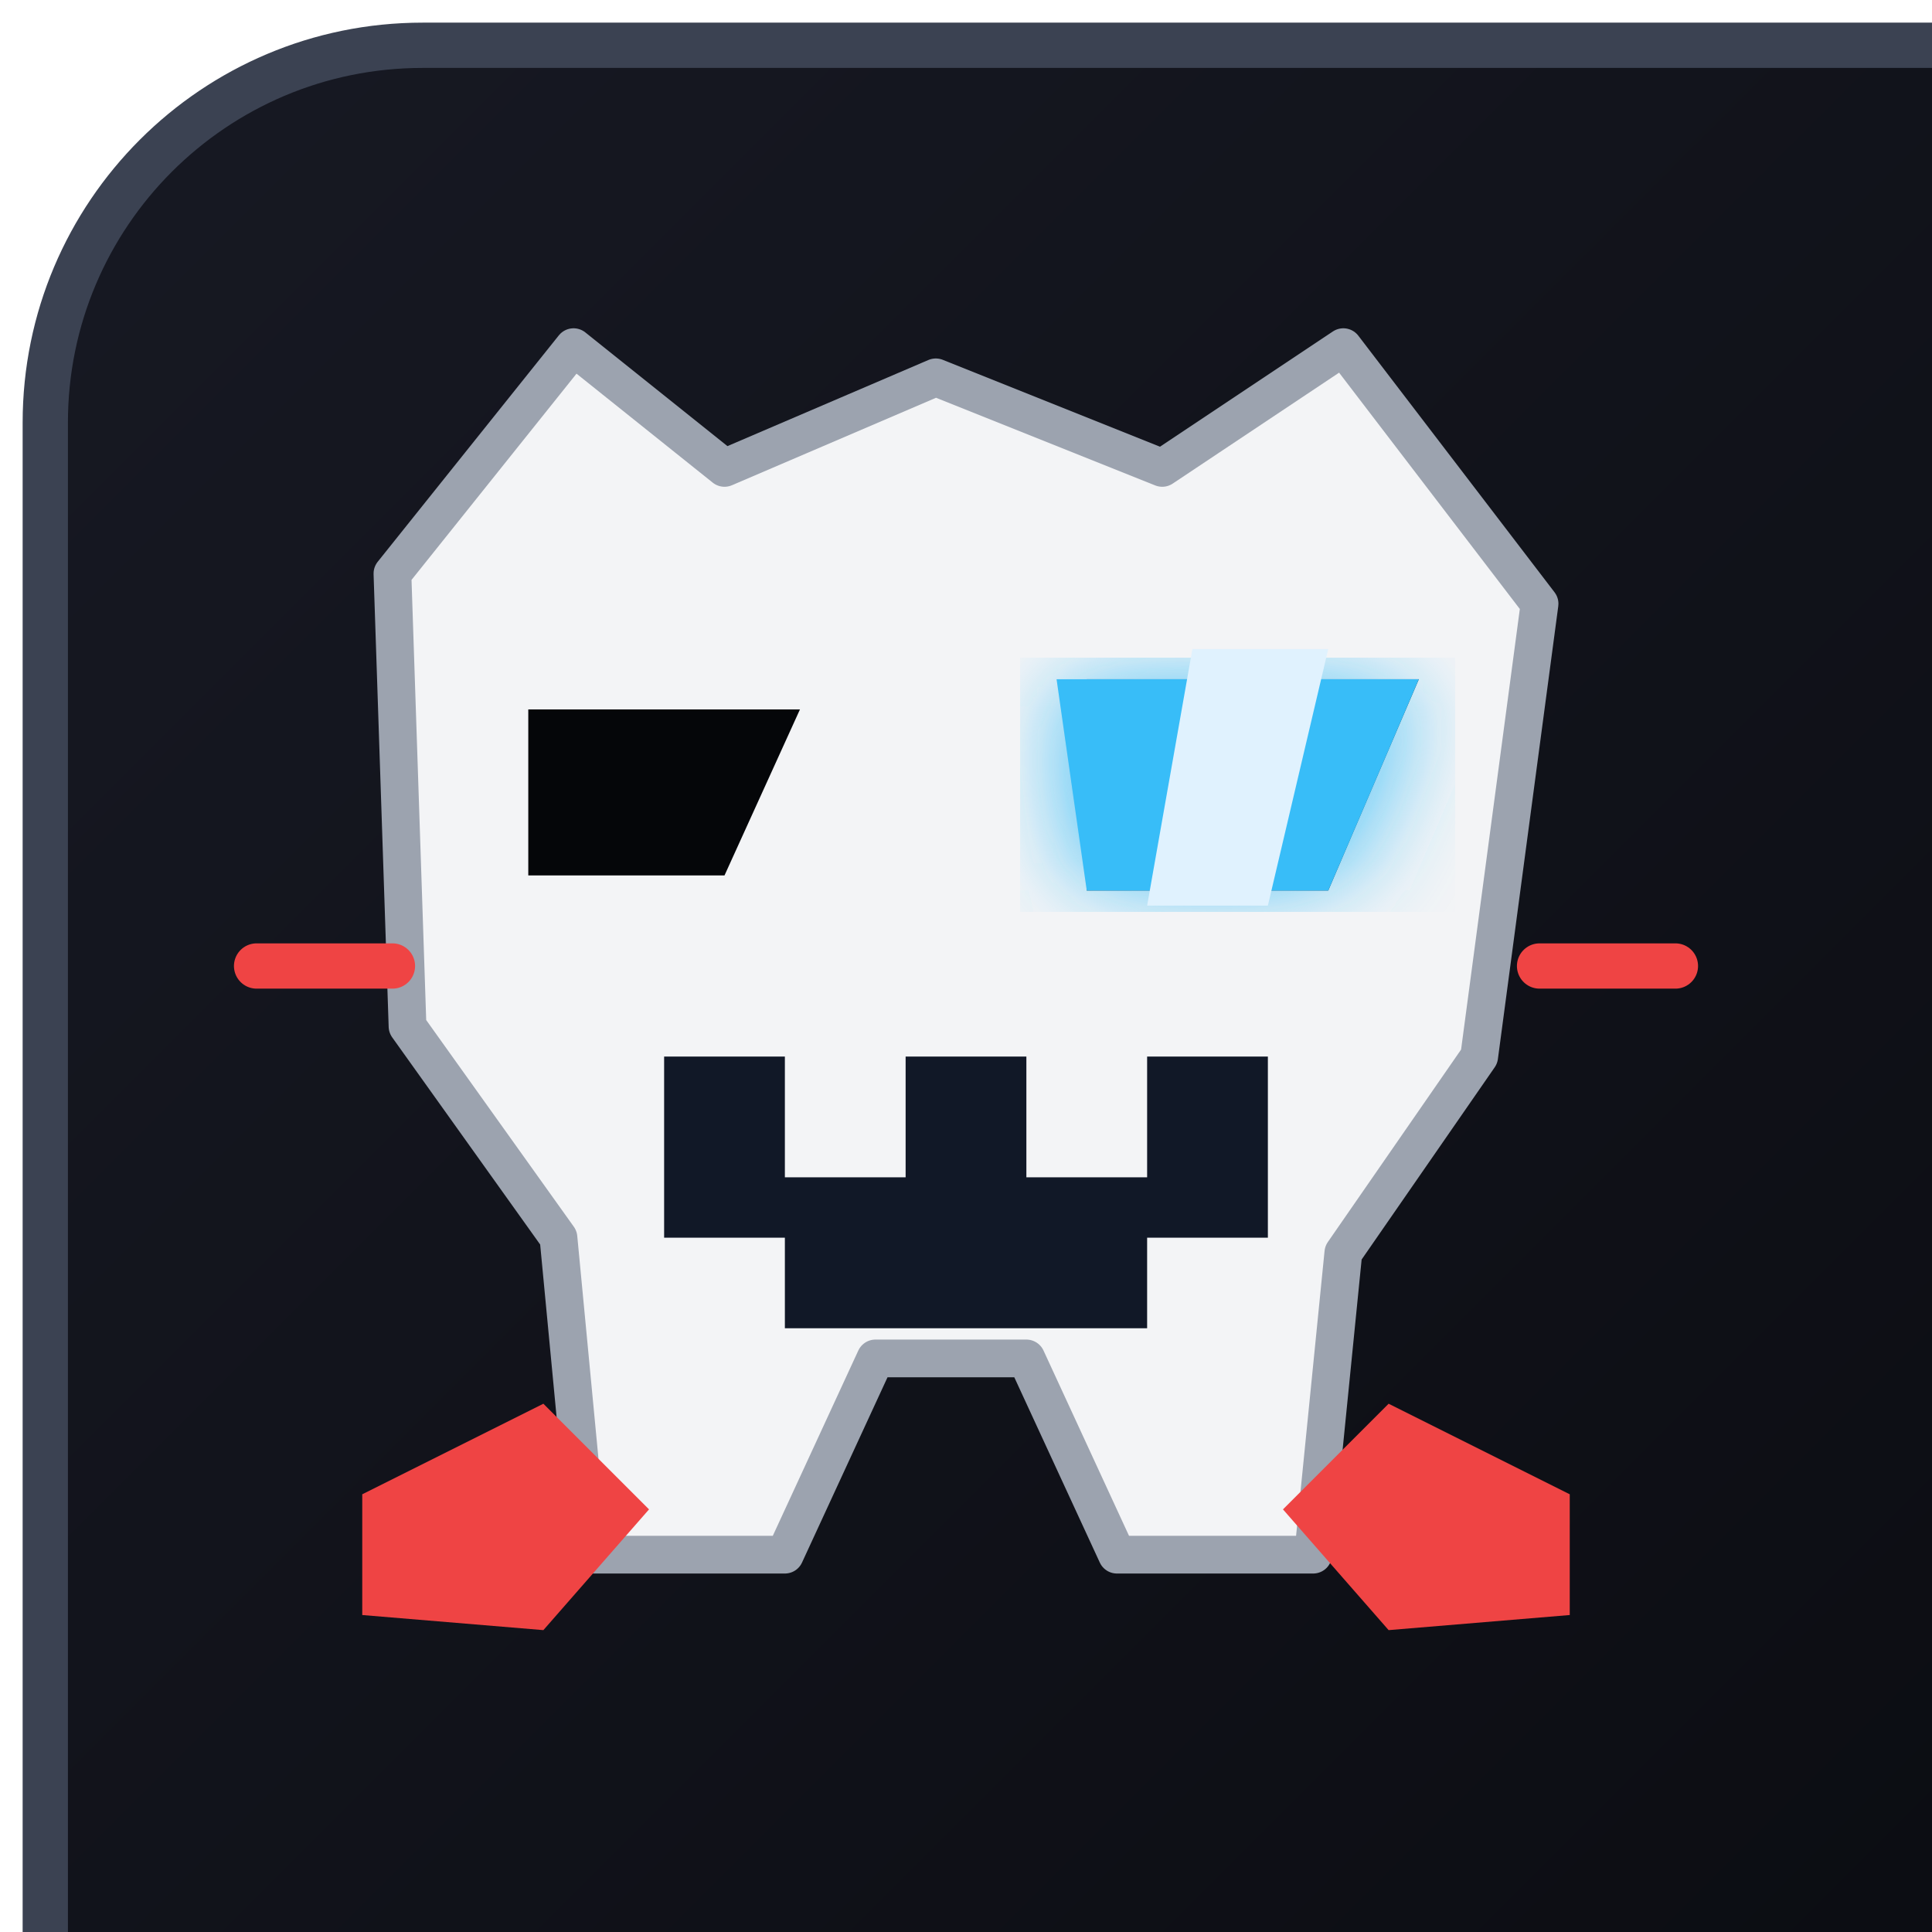
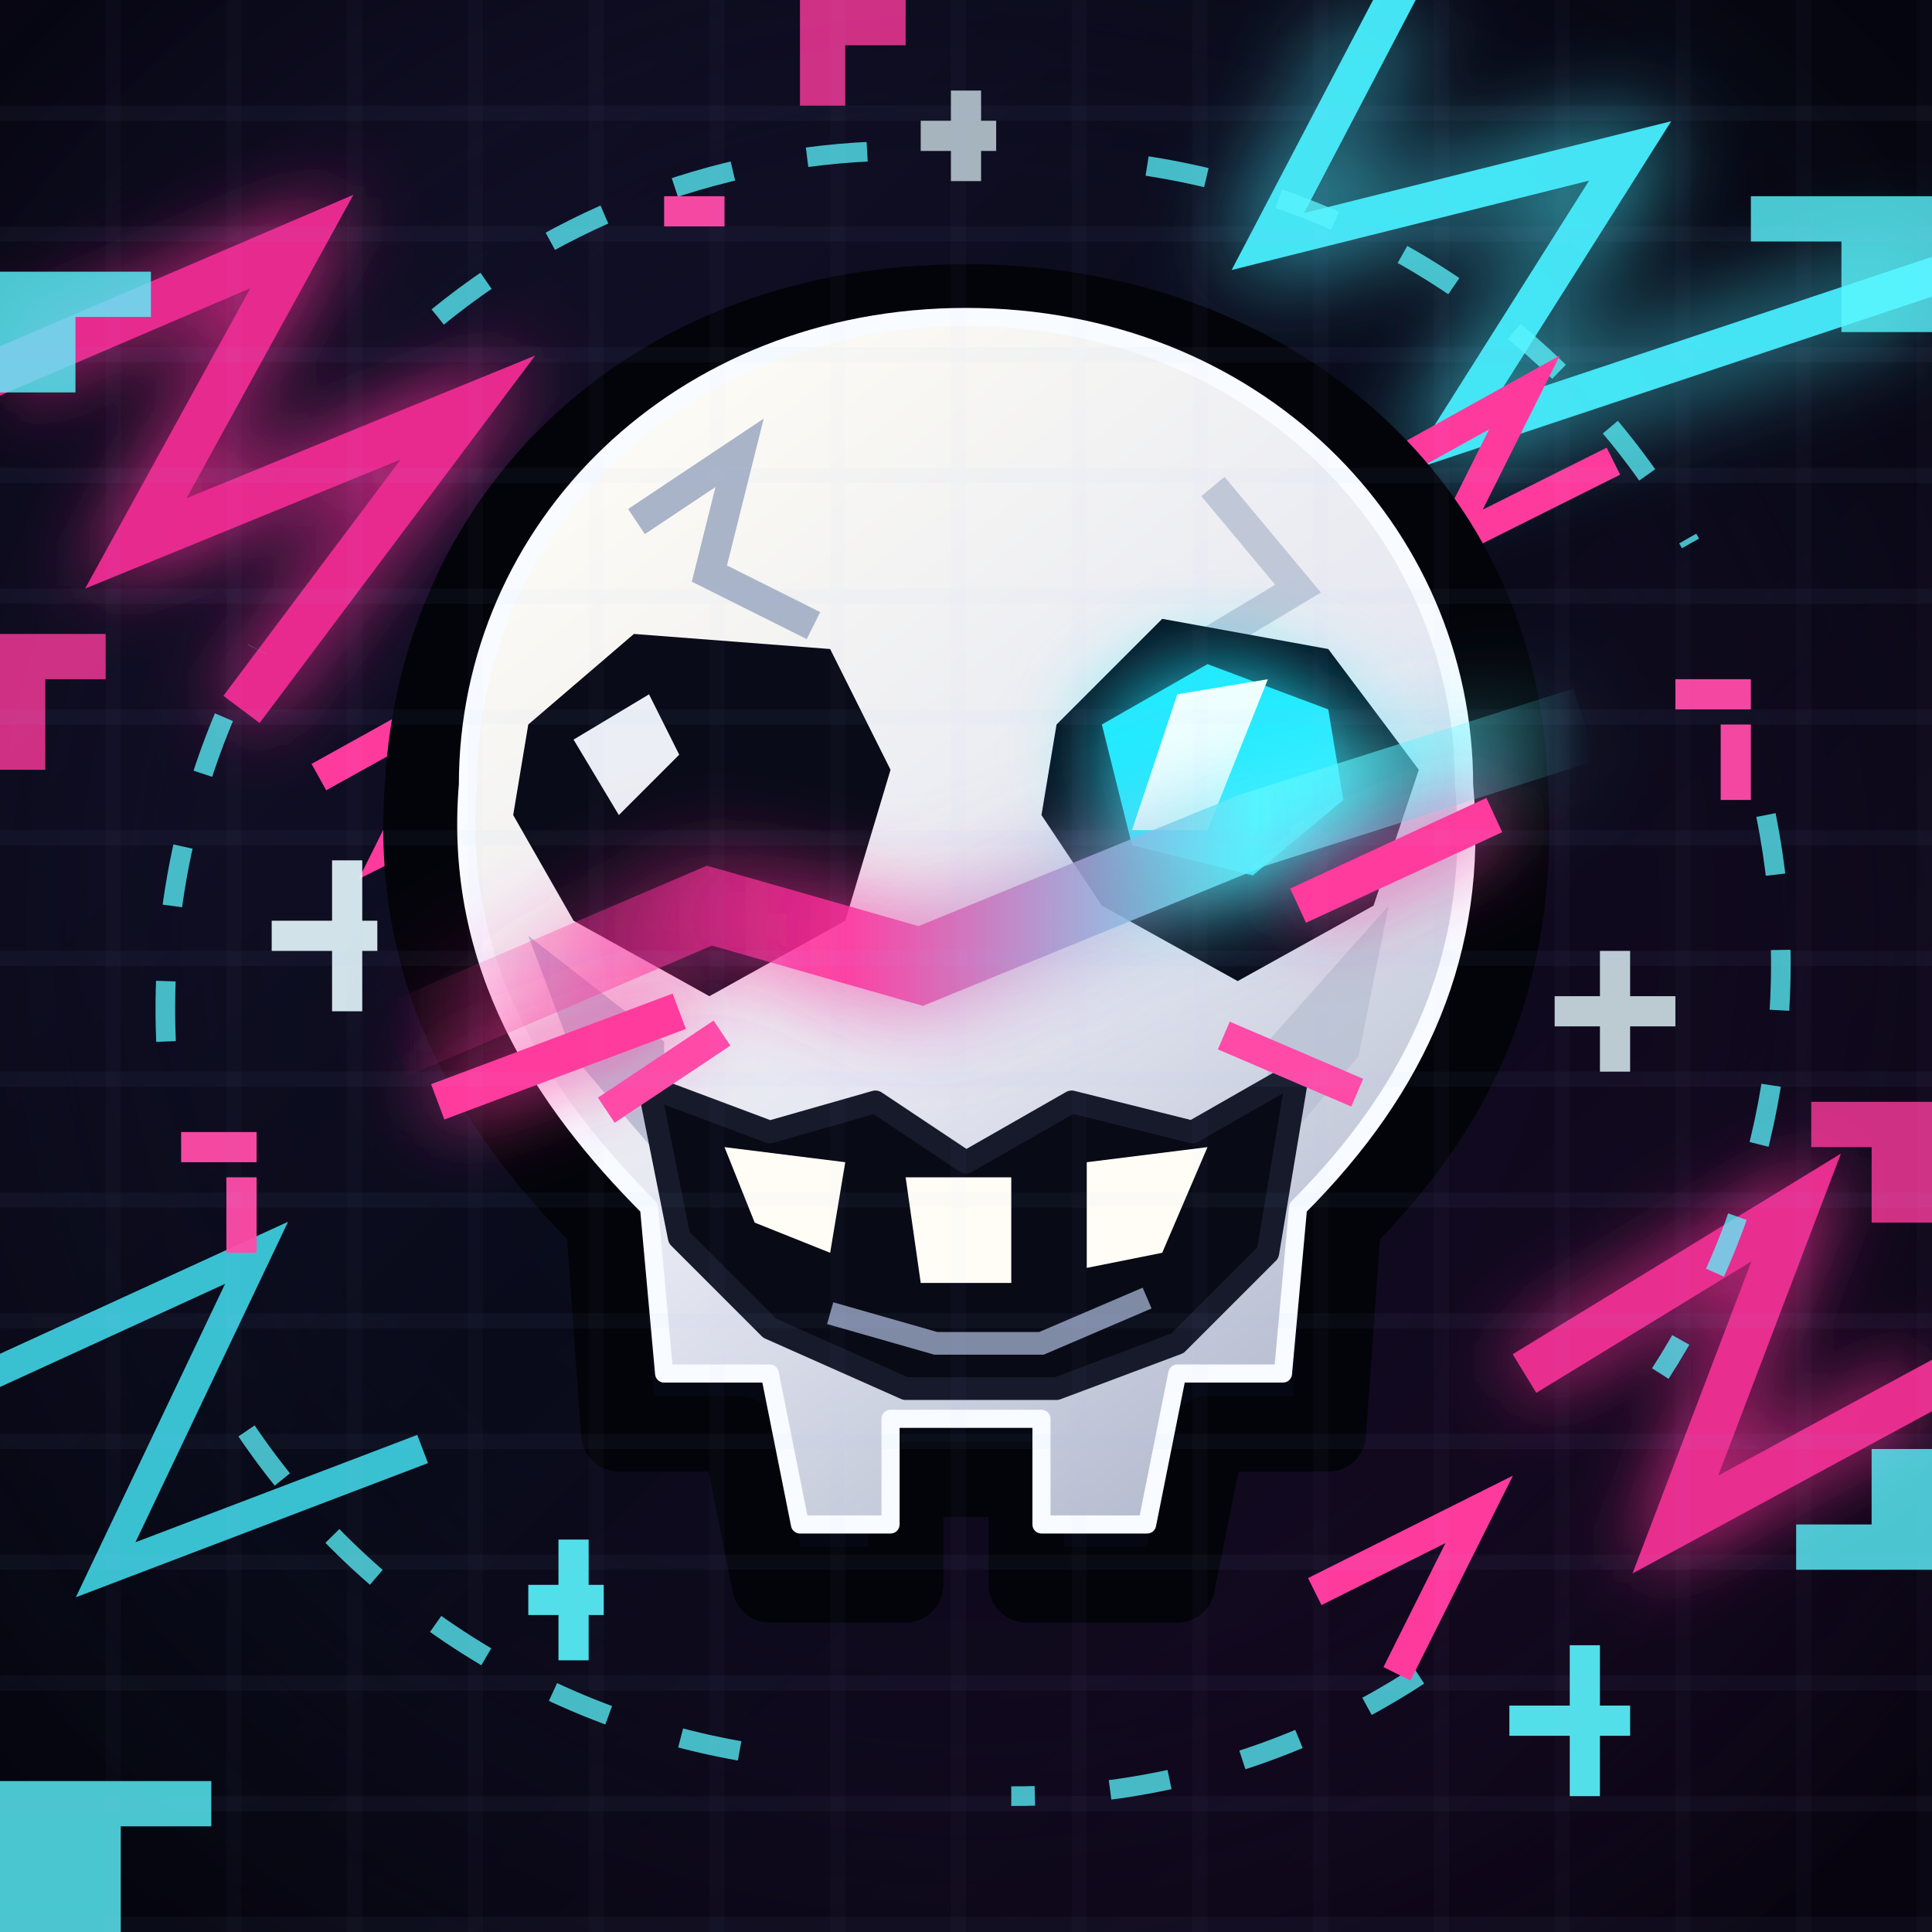
- <svg xmlns="http://www.w3.org/2000/svg" viewBox="0 0 128 128">
+ <svg xmlns="http://www.w3.org/2000/svg" viewBox="0 0 128 128" role="img" aria-labelledby="title desc">
  <defs>
    <linearGradient id="bg" x1="0" y1="0" x2="1" y2="1">
-       <stop offset="0" stop-color="#171923" />
-       <stop offset="1" stop-color="#050609" />
+       <stop offset="0" stop-color="#17112f" />
+       <stop offset=".48" stop-color="#090b1a" />
+       <stop offset="1" stop-color="#1b0624" />
    </linearGradient>
-     <filter id="glow">
-       <feGaussianBlur stdDeviation="3.5" result="b" />
+     <radialGradient id="aura" cx=".5" cy=".48" r=".66">
+       <stop offset="0" stop-color="#132b50" stop-opacity=".15" />
+       <stop offset=".58" stop-color="#0a0b18" stop-opacity=".05" />
+       <stop offset="1" stop-color="#03040b" stop-opacity=".8" />
+     </radialGradient>
+     <linearGradient id="skull" x1=".18" y1="0" x2=".82" y2="1">
+       <stop offset="0" stop-color="#fffdf4" />
+       <stop offset=".55" stop-color="#e6e8f2" />
+       <stop offset="1" stop-color="#aeb6ca" />
+     </linearGradient>
+     <linearGradient id="jaw" x1="0" y1="0" x2="1" y2="1">
+       <stop offset="0" stop-color="#f9f8ef" />
+       <stop offset="1" stop-color="#b7bfd1" />
+     </linearGradient>
+     <linearGradient id="slash" x1="0" y1="0" x2="1" y2="0">
+       <stop offset="0" stop-color="#ff2e9a" stop-opacity="0" />
+       <stop offset=".38" stop-color="#ff2e9a" />
+       <stop offset=".72" stop-color="#5af6ff" />
+       <stop offset="1" stop-color="#5af6ff" stop-opacity="0" />
+     </linearGradient>
+     <filter id="cyanGlow" x="-100%" y="-100%" width="300%" height="300%">
+       <feGaussianBlur stdDeviation="3.2" result="blur" />
      <feMerge>
-         <feMergeNode in="b" />
+         <feMergeNode in="blur" />
        <feMergeNode in="SourceGraphic" />
      </feMerge>
    </filter>
+     <filter id="pinkGlow" x="-100%" y="-100%" width="300%" height="300%">
+       <feGaussianBlur stdDeviation="2.6" result="blur" />
+       <feMerge>
+         <feMergeNode in="blur" />
+         <feMergeNode in="SourceGraphic" />
+       </feMerge>
+     </filter>
+     <pattern id="grain" width="8" height="8" patternUnits="userSpaceOnUse">
+       <path d="M0 7.5H8" stroke="#a6b6ff" stroke-opacity=".055" />
+       <path d="M7.5 0V8" stroke="#a6b6ff" stroke-opacity=".035" />
+     </pattern>
  </defs>
-   <rect x="3" y="3" width="200" height="200" rx="25" fill="url(#bg)" stroke="#3b4252" stroke-width="3" />
-   <path d="M26 38 38 23 48 31 62 25 77 31 89 23 102 40 98 70 89 83 87 103 74 103 68 90 58 90 52 103 39 103 37 82 27 68Z" fill="#f3f4f6" stroke="#9ca3af" stroke-width="2.5" stroke-linejoin="round" />
-   <path d="M35 47 53 47 48 58 35 58Z" fill="#050609" />
-   <path d="M72 45 94 45 88 59 72 59Z" fill="#050609" />
-   <path d="M70 45 94 45 88 59 72 59Z" fill="#38bdf8" filter="url(#glow)" />
-   <path d="M79 43 88 43 84 60 76 60Z" fill="#e0f2fe" />
-   <path d="M44 70 52 70 52 78 60 78 60 70 68 70 68 78 76 78 76 70 84 70 84 82 76 82 76 88 52 88 52 82 44 82Z" fill="#111827" />
-   <path d="M24 99 36 93 43 100 36 108 24 107Z" fill="#ef4444" />
-   <path d="M104 99 92 93 85 100 92 108 104 107Z" fill="#ef4444" />
-   <path d="M17 64h9M102 64h9" stroke="#ef4444" stroke-width="3" stroke-linecap="round" />
+   <rect width="128" height="128" fill="url(#bg)" />
+   <rect width="128" height="128" fill="url(#aura)" />
+   <path d="M-8 28 20 16 9 36 31 27 16 47" fill="none" stroke="#ff2e9a" stroke-width="3" opacity=".9" filter="url(#pinkGlow)" />
+   <path d="M95 -5 84 16 108 10 96 29 132 17" fill="none" stroke="#46efff" stroke-width="2.5" opacity=".95" filter="url(#cyanGlow)" />
+   <path d="M-7 94 17 83 7 104 28 96" fill="none" stroke="#45efff" stroke-width="2" opacity=".8" />
+   <path d="M101 91 119 80 111 101 135 88" fill="none" stroke="#ff329b" stroke-width="3" opacity=".9" filter="url(#pinkGlow)" />
+   <path d="M29 21A49 49 0 0 1 61 10M76 11A50 50 0 0 1 112 36M117 54A50 50 0 0 1 110 91M94 111A49 49 0 0 1 67 119M49 116A50 50 0 0 1 14 91M11 69A50 50 0 0 1 17 43" fill="none" stroke="#5af6ff" stroke-width="1.3" stroke-dasharray="4 5" opacity=".75" />
+   <path d="M22 51 31 46 26 56 36 51M92 31 101 26 96 36 106 31M88 105 98 100 93 110" fill="none" stroke="#ff3a9d" stroke-width="2" stroke-linecap="square" />
+   <g fill="#e7fbff">
+     <path d="M18 61h7v2h-7zM22 57h2v10h-2z" opacity=".9" />
+     <path d="M103 66h8v2h-8zM106 63h2v8h-2z" opacity=".8" />
+     <path d="M61 8h5v2h-5zM63 6h2v6h-2z" opacity=".7" />
+   </g>
+   <g fill="#ff4aa8" opacity=".95">
+     <rect x="12" y="75" width="5" height="2" />
+     <rect x="15" y="78" width="2" height="5" />
+     <rect x="111" y="45" width="5" height="2" />
+     <rect x="114" y="48" width="2" height="5" />
+     <rect x="44" y="13" width="4" height="2" />
+   </g>
+   <g fill="#5af6ff" opacity=".9">
+     <rect x="100" y="113" width="8" height="2" />
+     <rect x="104" y="109" width="2" height="10" />
+     <rect x="35" y="105" width="5" height="2" />
+     <rect x="37" y="102" width="2" height="8" />
+   </g>
+   <path d="M64 20     C43 20 29 34 28 52     C27 65 33 74 40 81     L41 95 49 95 51 105 60 105 60 98     L68 98 68 105 78 105 80 95 88 95 89 81     C97 73 101 64 100 51     C99 33 84 20 64 20Z" fill="#050712" stroke="#03040a" stroke-width="5" stroke-linejoin="round" />
+   <path d="M64 21     C45 21 31 35 31 52     C30 64 36 73 43 80     L44 91 51 91 53 101 59 101 59 94     L69 94 69 101 76 101 78 91 85 91 86 80     C94 72 98 63 97 52     C97 35 83 21 64 21Z" fill="url(#skull)" stroke="#f8fbff" stroke-width="1.2" stroke-linejoin="round" />
+   <path d="M43 34 49 30 47 38 53 41" fill="none" stroke="#aab4c8" stroke-width="2" stroke-linecap="square" />
+   <path d="M81 33 86 39 81 42" fill="none" stroke="#c0c8d8" stroke-width="2" stroke-linecap="square" />
+   <path d="M35 62 44 69 44 77 38 70Z" fill="#aeb8ce" opacity=".8" />
+   <path d="M92 60 84 69 84 77 90 70Z" fill="#b7c0d2" opacity=".75" />
+   <path d="M35 48 42 42 55 43 59 51 56 61 47 66 38 61 34 54Z" fill="#090b18" />
+   <path d="M70 48 77 41 88 43 94 51 91 60 82 65 73 60 69 54Z" fill="#070a18" />
+   <path d="M73 48 80 44 88 47 89 53 83 58 75 56Z" fill="#22eaff" filter="url(#cyanGlow)" />
+   <path d="M78 46 84 45 80 55 75 55Z" fill="#f1ffff" />
+   <path d="M38 49 43 46 45 50 41 54Z" fill="#f7f9ff" opacity=".95" />
+   <path d="M26 69 47 60 61 64 83 55 105 48" fill="none" stroke="url(#slash)" stroke-width="5" opacity=".9" filter="url(#cyanGlow)" />
+   <path d="M29 73 45 67M86 60 99 54" fill="none" stroke="#ff3a9d" stroke-width="2.5" filter="url(#pinkGlow)" />
+   <path d="M43 72 51 75 58 73 64 77 71 73 79 75 86 71 84 83 78 89 70 92 60 92 51 88 45 82Z" fill="#080a15" stroke="#171a2b" stroke-width="1.5" stroke-linejoin="round" />
+   <path d="M48 76 56 77 55 83 50 81ZM60 78 67 78 67 85 61 85ZM72 77 80 76 77 83 72 84Z" fill="#fffdf5" />
+   <path d="M55 87 62 89 69 89 76 86" fill="none" stroke="#7f8aa5" stroke-width="1.5" />
+   <path d="M47 69 41 73M82 69 89 72" stroke="#ff4aa8" stroke-width="2" stroke-linecap="square" />
+   <path d="M0 18h10v3H5v5H0ZM128 104h-9v-3h5v-5h4ZM0 118h14v3H8v7H0ZM128 13h-12v3h6v6h6Z" fill="#5af6ff" opacity=".8" />
+   <path d="M0 42h7v3H3v6H0ZM128 73h-8v3h4v5h4ZM53 0h7v3h-4v4h-3Z" fill="#ff3a9d" opacity=".8" />
+   <rect width="128" height="128" fill="url(#grain)" opacity=".7" />
</svg>
